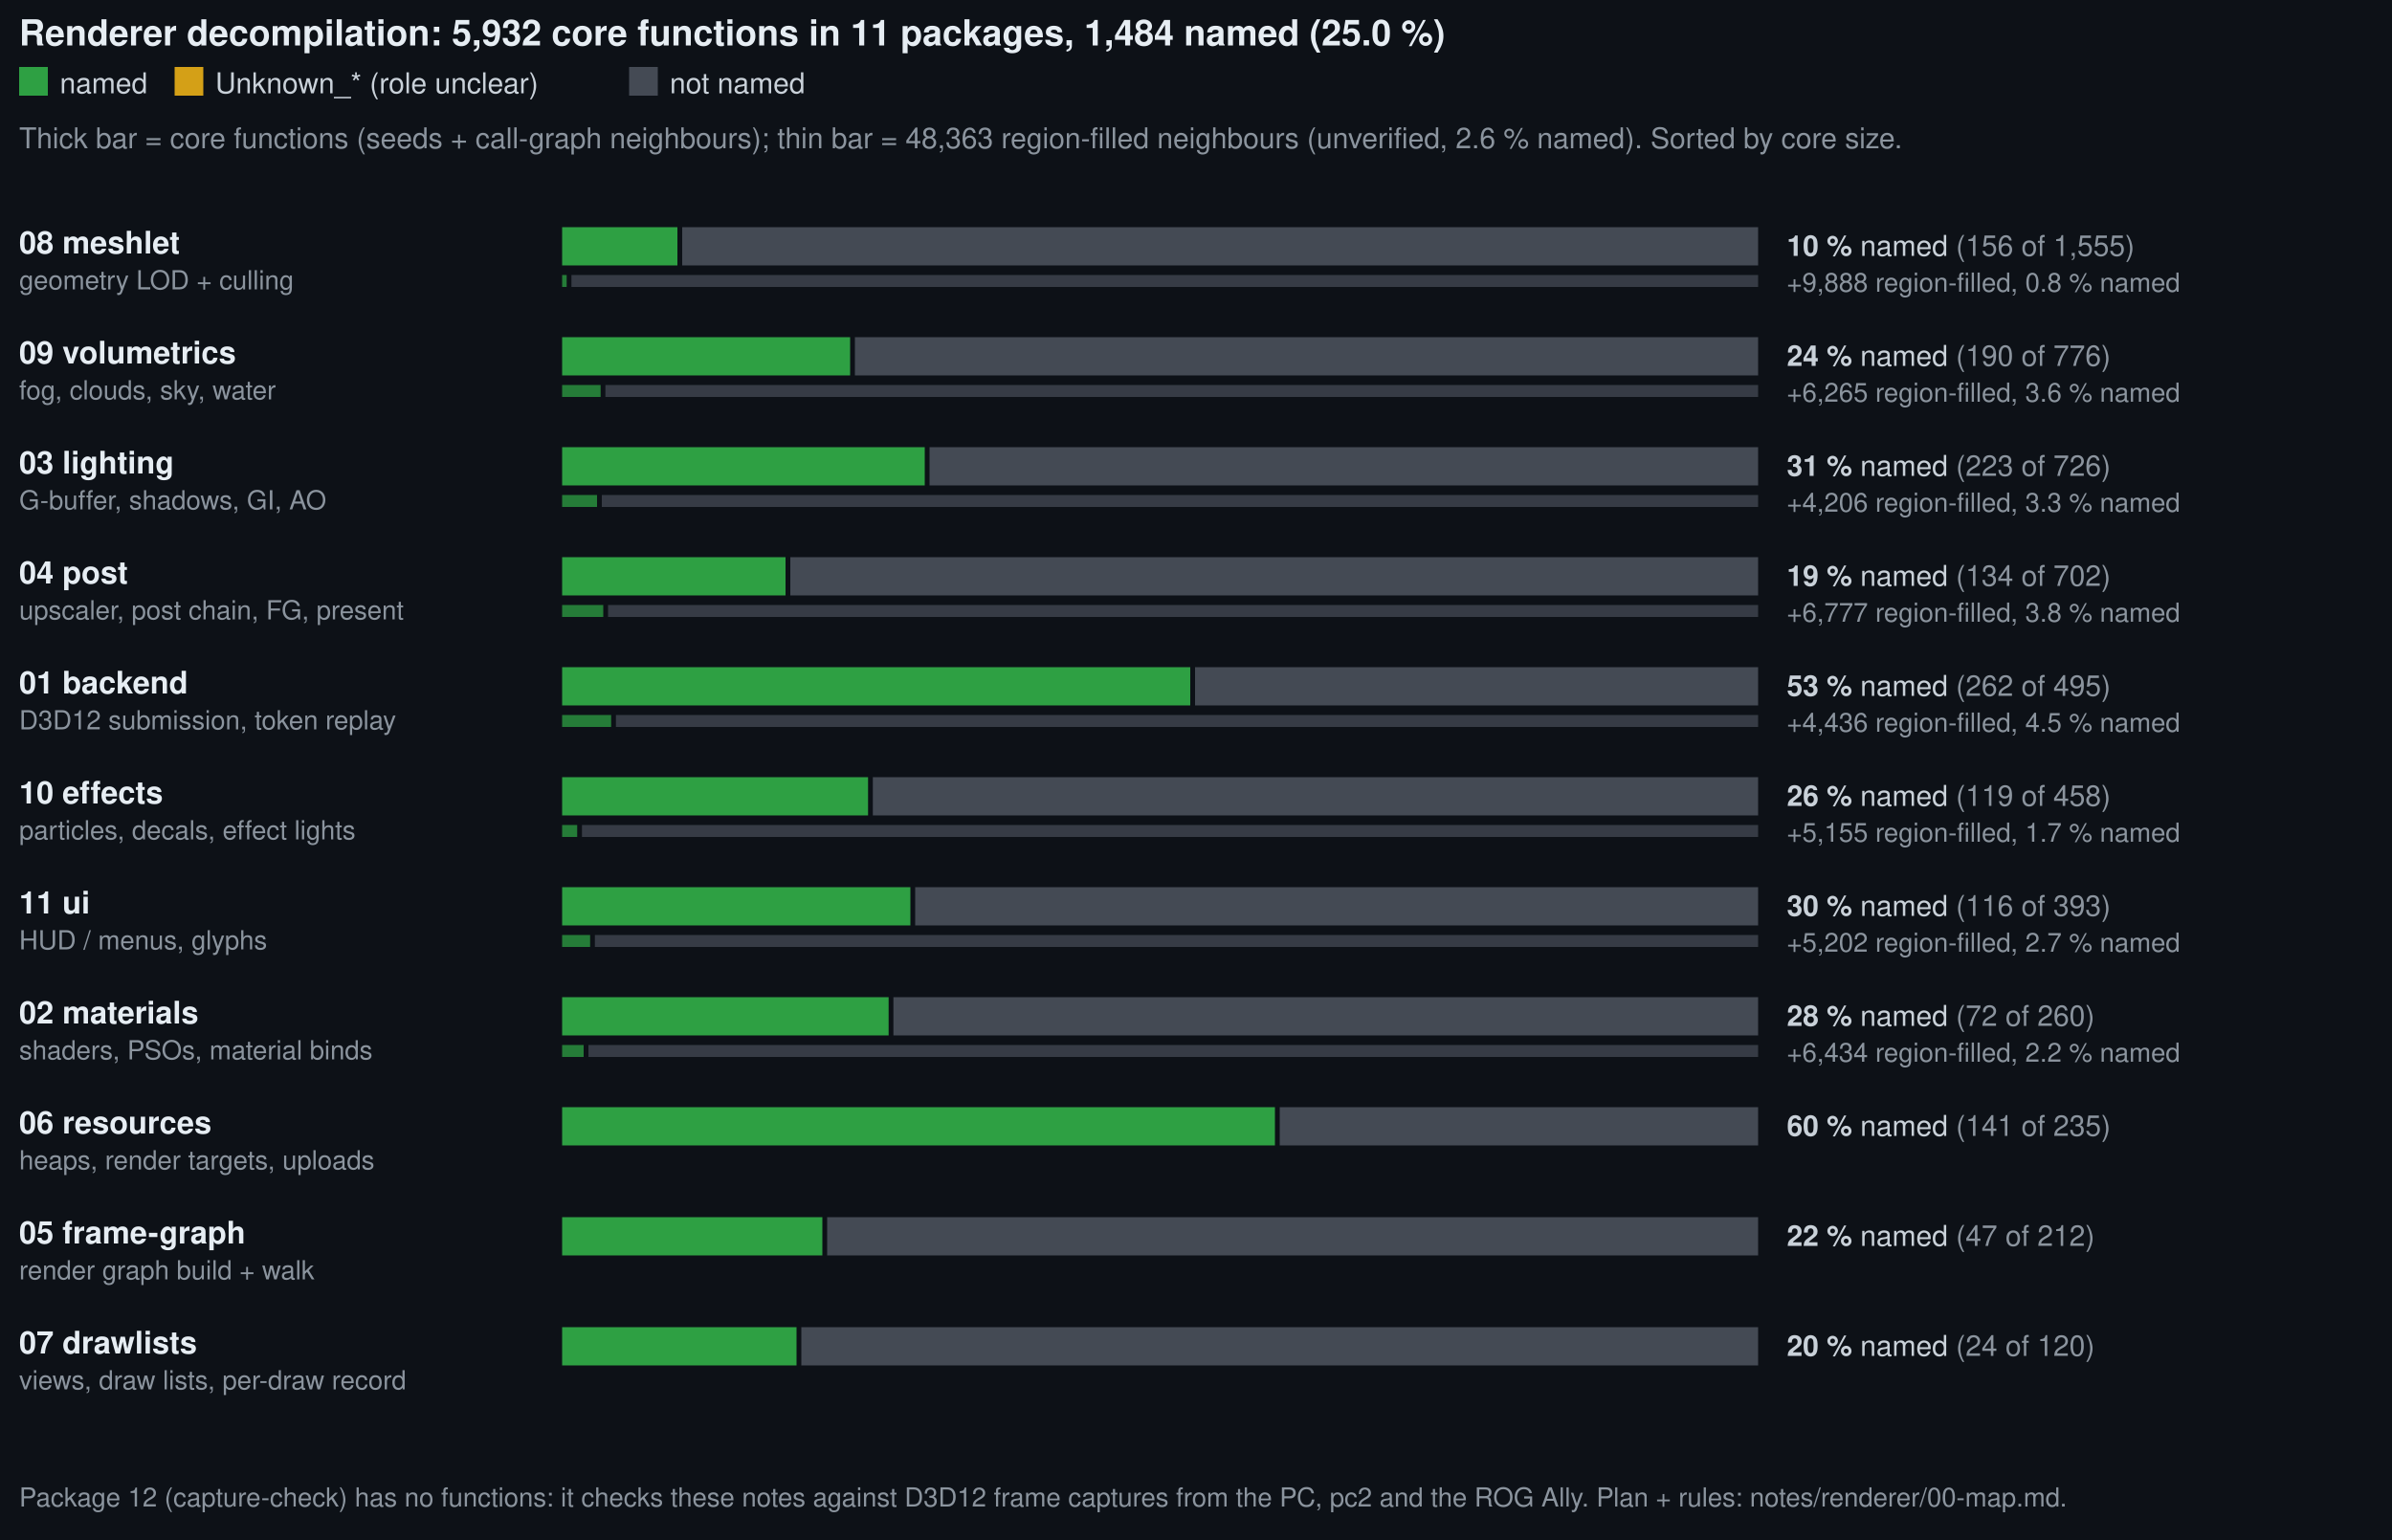
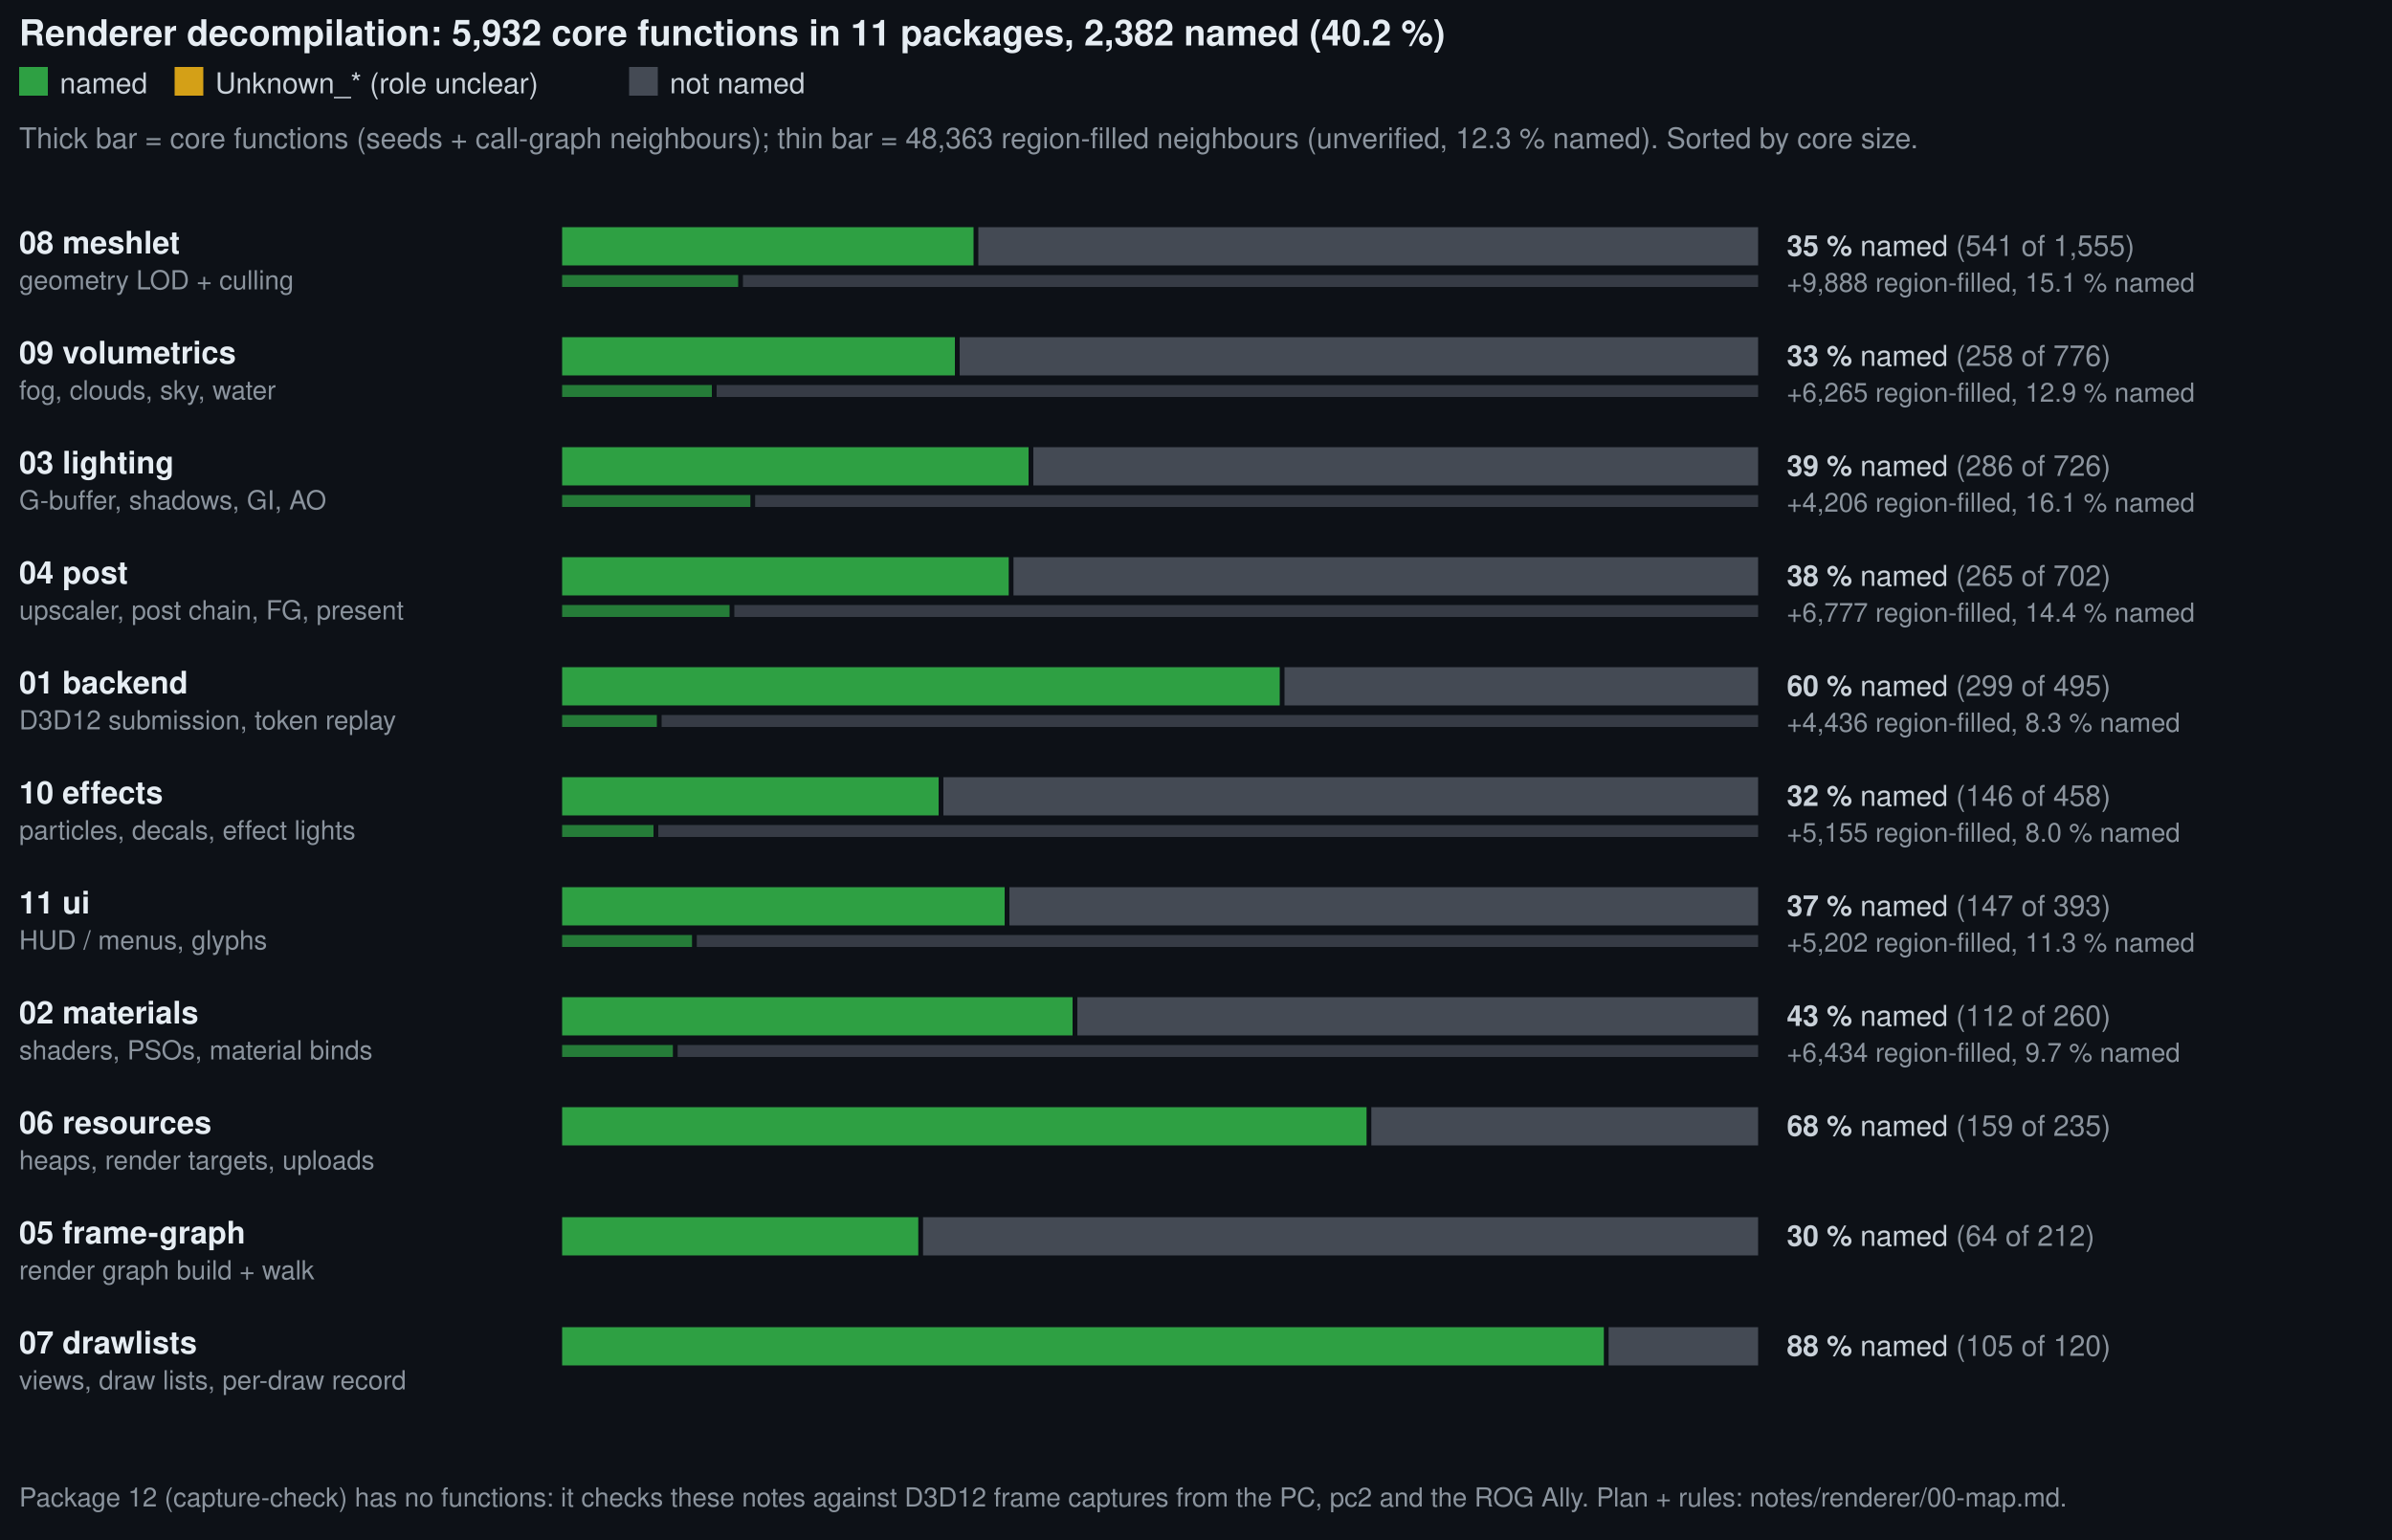
<svg xmlns="http://www.w3.org/2000/svg" viewBox="0 0 1000 644" style="width:100%;height:auto" font-family="Segoe UI,Helvetica,Arial,sans-serif">
  <rect width="100%" height="100%" fill="#0d1117" />
-   <text x="8" y="19" fill="#e6edf3" font-size="15" font-weight="700">Renderer decompilation: 5,932 core functions in 11 packages, 1,484 named (25.0 %)</text>
+   <text x="8" y="19" fill="#e6edf3" font-size="15" font-weight="700">Renderer decompilation: 5,932 core functions in 11 packages, 2,382 named (40.2 %)</text>
  <rect x="8" y="28" width="12" height="12" fill="#2ea043" />
  <text x="25" y="39" fill="#c9d1d9" font-size="12">named</text>
  <rect x="73" y="28" width="12" height="12" fill="#d4a017" />
  <text x="90" y="39" fill="#c9d1d9" font-size="12">Unknown_* (role unclear)</text>
  <rect x="263" y="28" width="12" height="12" fill="#444a54" />
  <text x="280" y="39" fill="#c9d1d9" font-size="12">not named</text>
-   <text x="8" y="62" fill="#8b949e" font-size="12">Thick bar = core functions (seeds + call-graph neighbours); thin bar = 48,363 region-filled neighbours (unverified, 2.6 % named). Sorted by core size.</text>
+   <text x="8" y="62" fill="#8b949e" font-size="12">Thick bar = core functions (seeds + call-graph neighbours); thin bar = 48,363 region-filled neighbours (unverified, 12.3 % named). Sorted by core size.</text>
  <text x="8" y="106" fill="#e6edf3" font-size="13" font-weight="600">08 meshlet</text>
  <text x="8" y="121" fill="#8b949e" font-size="11">geometry LOD + culling</text>
-   <rect x="235.0" y="95" width="48.2" height="16" fill="#2ea043" opacity="1" />
-   <rect x="285.2" y="95" width="449.8" height="16" fill="#444a54" opacity="1" />
-   <rect x="235.0" y="115" width="1.9" height="5" fill="#2ea043" opacity="0.75" />
-   <rect x="238.9" y="115" width="496.1" height="5" fill="#444a54" opacity="0.75" />
+   <rect x="235.0" y="95" width="172.0" height="16" fill="#2ea043" opacity="1" />
+   <rect x="409.0" y="95" width="326.0" height="16" fill="#444a54" opacity="1" />
+   <rect x="235.0" y="115" width="73.6" height="5" fill="#2ea043" opacity="0.75" />
+   <rect x="310.6" y="115" width="424.4" height="5" fill="#444a54" opacity="0.75" />
  <text x="747" y="107" fill="#c9d1d9" font-size="12">
-     <tspan font-weight="600">10 %</tspan> named <tspan fill="#8b949e">(156 of 1,555)</tspan>
+     <tspan font-weight="600">35 %</tspan> named <tspan fill="#8b949e">(541 of 1,555)</tspan>
  </text>
-   <text x="747" y="122" fill="#8b949e" font-size="11">+9,888 region-filled, 0.8 % named</text>
+   <text x="747" y="122" fill="#8b949e" font-size="11">+9,888 region-filled, 15.1 % named</text>
  <text x="8" y="152" fill="#e6edf3" font-size="13" font-weight="600">09 volumetrics</text>
  <text x="8" y="167" fill="#8b949e" font-size="11">fog, clouds, sky, water</text>
-   <rect x="235.0" y="141" width="120.4" height="16" fill="#2ea043" opacity="1" />
-   <rect x="357.4" y="141" width="377.6" height="16" fill="#444a54" opacity="1" />
-   <rect x="235.0" y="161" width="16.1" height="5" fill="#2ea043" opacity="0.75" />
-   <rect x="253.1" y="161" width="481.9" height="5" fill="#444a54" opacity="0.75" />
+   <rect x="235.0" y="141" width="164.2" height="16" fill="#2ea043" opacity="1" />
+   <rect x="401.2" y="141" width="333.8" height="16" fill="#444a54" opacity="1" />
+   <rect x="235.0" y="161" width="62.6" height="5" fill="#2ea043" opacity="0.75" />
+   <rect x="299.6" y="161" width="435.4" height="5" fill="#444a54" opacity="0.75" />
  <text x="747" y="153" fill="#c9d1d9" font-size="12">
-     <tspan font-weight="600">24 %</tspan> named <tspan fill="#8b949e">(190 of 776)</tspan>
+     <tspan font-weight="600">33 %</tspan> named <tspan fill="#8b949e">(258 of 776)</tspan>
  </text>
-   <text x="747" y="168" fill="#8b949e" font-size="11">+6,265 region-filled, 3.6 % named</text>
+   <text x="747" y="168" fill="#8b949e" font-size="11">+6,265 region-filled, 12.9 % named</text>
  <text x="8" y="198" fill="#e6edf3" font-size="13" font-weight="600">03 lighting</text>
  <text x="8" y="213" fill="#8b949e" font-size="11">G-buffer, shadows, GI, AO</text>
-   <rect x="235.0" y="187" width="151.6" height="16" fill="#2ea043" opacity="1" />
-   <rect x="388.6" y="187" width="346.4" height="16" fill="#444a54" opacity="1" />
-   <rect x="235.0" y="207" width="14.6" height="5" fill="#2ea043" opacity="0.75" />
-   <rect x="251.6" y="207" width="483.4" height="5" fill="#444a54" opacity="0.75" />
+   <rect x="235.0" y="187" width="195.0" height="16" fill="#2ea043" opacity="1" />
+   <rect x="432.0" y="187" width="303.0" height="16" fill="#444a54" opacity="1" />
+   <rect x="235.0" y="207" width="78.7" height="5" fill="#2ea043" opacity="0.75" />
+   <rect x="315.7" y="207" width="419.3" height="5" fill="#444a54" opacity="0.75" />
  <text x="747" y="199" fill="#c9d1d9" font-size="12">
-     <tspan font-weight="600">31 %</tspan> named <tspan fill="#8b949e">(223 of 726)</tspan>
+     <tspan font-weight="600">39 %</tspan> named <tspan fill="#8b949e">(286 of 726)</tspan>
  </text>
-   <text x="747" y="214" fill="#8b949e" font-size="11">+4,206 region-filled, 3.3 % named</text>
+   <text x="747" y="214" fill="#8b949e" font-size="11">+4,206 region-filled, 16.1 % named</text>
  <text x="8" y="244" fill="#e6edf3" font-size="13" font-weight="600">04 post</text>
  <text x="8" y="259" fill="#8b949e" font-size="11">upscaler, post chain, FG, present</text>
-   <rect x="235.0" y="233" width="93.4" height="16" fill="#2ea043" opacity="1" />
-   <rect x="330.4" y="233" width="404.6" height="16" fill="#444a54" opacity="1" />
-   <rect x="235.0" y="253" width="17.2" height="5" fill="#2ea043" opacity="0.75" />
-   <rect x="254.2" y="253" width="480.8" height="5" fill="#444a54" opacity="0.75" />
+   <rect x="235.0" y="233" width="186.7" height="16" fill="#2ea043" opacity="1" />
+   <rect x="423.7" y="233" width="311.3" height="16" fill="#444a54" opacity="1" />
+   <rect x="235.0" y="253" width="70.0" height="5" fill="#2ea043" opacity="0.75" />
+   <rect x="307.0" y="253" width="428.0" height="5" fill="#444a54" opacity="0.75" />
  <text x="747" y="245" fill="#c9d1d9" font-size="12">
-     <tspan font-weight="600">19 %</tspan> named <tspan fill="#8b949e">(134 of 702)</tspan>
+     <tspan font-weight="600">38 %</tspan> named <tspan fill="#8b949e">(265 of 702)</tspan>
  </text>
-   <text x="747" y="260" fill="#8b949e" font-size="11">+6,777 region-filled, 3.8 % named</text>
+   <text x="747" y="260" fill="#8b949e" font-size="11">+6,777 region-filled, 14.4 % named</text>
  <text x="8" y="290" fill="#e6edf3" font-size="13" font-weight="600">01 backend</text>
  <text x="8" y="305" fill="#8b949e" font-size="11">D3D12 submission, token replay</text>
-   <rect x="235.0" y="279" width="262.6" height="16" fill="#2ea043" opacity="1" />
-   <rect x="499.6" y="279" width="235.4" height="16" fill="#444a54" opacity="1" />
-   <rect x="235.0" y="299" width="20.5" height="5" fill="#2ea043" opacity="0.75" />
-   <rect x="257.5" y="299" width="477.5" height="5" fill="#444a54" opacity="0.75" />
+   <rect x="235.0" y="279" width="300.0" height="16" fill="#2ea043" opacity="1" />
+   <rect x="537.0" y="279" width="198.0" height="16" fill="#444a54" opacity="1" />
+   <rect x="235.0" y="299" width="39.6" height="5" fill="#2ea043" opacity="0.75" />
+   <rect x="276.6" y="299" width="458.4" height="5" fill="#444a54" opacity="0.75" />
  <text x="747" y="291" fill="#c9d1d9" font-size="12">
-     <tspan font-weight="600">53 %</tspan> named <tspan fill="#8b949e">(262 of 495)</tspan>
+     <tspan font-weight="600">60 %</tspan> named <tspan fill="#8b949e">(299 of 495)</tspan>
  </text>
-   <text x="747" y="306" fill="#8b949e" font-size="11">+4,436 region-filled, 4.5 % named</text>
+   <text x="747" y="306" fill="#8b949e" font-size="11">+4,436 region-filled, 8.3 % named</text>
  <text x="8" y="336" fill="#e6edf3" font-size="13" font-weight="600">10 effects</text>
  <text x="8" y="351" fill="#8b949e" font-size="11">particles, decals, effect lights</text>
-   <rect x="235.0" y="325" width="127.9" height="16" fill="#2ea043" opacity="1" />
-   <rect x="364.9" y="325" width="370.1" height="16" fill="#444a54" opacity="1" />
-   <rect x="235.0" y="345" width="6.3" height="5" fill="#2ea043" opacity="0.75" />
-   <rect x="243.3" y="345" width="491.7" height="5" fill="#444a54" opacity="0.75" />
+   <rect x="235.0" y="325" width="157.4" height="16" fill="#2ea043" opacity="1" />
+   <rect x="394.4" y="325" width="340.6" height="16" fill="#444a54" opacity="1" />
+   <rect x="235.0" y="345" width="38.2" height="5" fill="#2ea043" opacity="0.75" />
+   <rect x="275.2" y="345" width="459.8" height="5" fill="#444a54" opacity="0.75" />
  <text x="747" y="337" fill="#c9d1d9" font-size="12">
-     <tspan font-weight="600">26 %</tspan> named <tspan fill="#8b949e">(119 of 458)</tspan>
+     <tspan font-weight="600">32 %</tspan> named <tspan fill="#8b949e">(146 of 458)</tspan>
  </text>
-   <text x="747" y="352" fill="#8b949e" font-size="11">+5,155 region-filled, 1.7 % named</text>
+   <text x="747" y="352" fill="#8b949e" font-size="11">+5,155 region-filled, 8.0 % named</text>
  <text x="8" y="382" fill="#e6edf3" font-size="13" font-weight="600">11 ui</text>
  <text x="8" y="397" fill="#8b949e" font-size="11">HUD / menus, glyphs</text>
-   <rect x="235.0" y="371" width="145.6" height="16" fill="#2ea043" opacity="1" />
-   <rect x="382.6" y="371" width="352.4" height="16" fill="#444a54" opacity="1" />
-   <rect x="235.0" y="391" width="11.7" height="5" fill="#2ea043" opacity="0.75" />
-   <rect x="248.7" y="391" width="486.3" height="5" fill="#444a54" opacity="0.75" />
+   <rect x="235.0" y="371" width="185.0" height="16" fill="#2ea043" opacity="1" />
+   <rect x="422.0" y="371" width="313.0" height="16" fill="#444a54" opacity="1" />
+   <rect x="235.0" y="391" width="54.3" height="5" fill="#2ea043" opacity="0.75" />
+   <rect x="291.3" y="391" width="443.7" height="5" fill="#444a54" opacity="0.75" />
  <text x="747" y="383" fill="#c9d1d9" font-size="12">
-     <tspan font-weight="600">30 %</tspan> named <tspan fill="#8b949e">(116 of 393)</tspan>
+     <tspan font-weight="600">37 %</tspan> named <tspan fill="#8b949e">(147 of 393)</tspan>
  </text>
-   <text x="747" y="398" fill="#8b949e" font-size="11">+5,202 region-filled, 2.7 % named</text>
+   <text x="747" y="398" fill="#8b949e" font-size="11">+5,202 region-filled, 11.3 % named</text>
  <text x="8" y="428" fill="#e6edf3" font-size="13" font-weight="600">02 materials</text>
  <text x="8" y="443" fill="#8b949e" font-size="11">shaders, PSOs, material binds</text>
-   <rect x="235.0" y="417" width="136.5" height="16" fill="#2ea043" opacity="1" />
-   <rect x="373.5" y="417" width="361.5" height="16" fill="#444a54" opacity="1" />
-   <rect x="235.0" y="437" width="9.0" height="5" fill="#2ea043" opacity="0.75" />
-   <rect x="246.0" y="437" width="489.0" height="5" fill="#444a54" opacity="0.75" />
+   <rect x="235.0" y="417" width="213.4" height="16" fill="#2ea043" opacity="1" />
+   <rect x="450.4" y="417" width="284.6" height="16" fill="#444a54" opacity="1" />
+   <rect x="235.0" y="437" width="46.3" height="5" fill="#2ea043" opacity="0.75" />
+   <rect x="283.3" y="437" width="451.7" height="5" fill="#444a54" opacity="0.75" />
  <text x="747" y="429" fill="#c9d1d9" font-size="12">
-     <tspan font-weight="600">28 %</tspan> named <tspan fill="#8b949e">(72 of 260)</tspan>
+     <tspan font-weight="600">43 %</tspan> named <tspan fill="#8b949e">(112 of 260)</tspan>
  </text>
-   <text x="747" y="444" fill="#8b949e" font-size="11">+6,434 region-filled, 2.2 % named</text>
+   <text x="747" y="444" fill="#8b949e" font-size="11">+6,434 region-filled, 9.7 % named</text>
  <text x="8" y="474" fill="#e6edf3" font-size="13" font-weight="600">06 resources</text>
  <text x="8" y="489" fill="#8b949e" font-size="11">heaps, render targets, uploads</text>
-   <rect x="235.0" y="463" width="298.0" height="16" fill="#2ea043" opacity="1" />
-   <rect x="535.0" y="463" width="200.0" height="16" fill="#444a54" opacity="1" />
+   <rect x="235.0" y="463" width="336.3" height="16" fill="#2ea043" opacity="1" />
+   <rect x="573.3" y="463" width="161.7" height="16" fill="#444a54" opacity="1" />
  <text x="747" y="475" fill="#c9d1d9" font-size="12">
-     <tspan font-weight="600">60 %</tspan> named <tspan fill="#8b949e">(141 of 235)</tspan>
+     <tspan font-weight="600">68 %</tspan> named <tspan fill="#8b949e">(159 of 235)</tspan>
  </text>
  <text x="8" y="520" fill="#e6edf3" font-size="13" font-weight="600">05 frame-graph</text>
  <text x="8" y="535" fill="#8b949e" font-size="11">render graph build + walk</text>
-   <rect x="235.0" y="509" width="108.8" height="16" fill="#2ea043" opacity="1" />
-   <rect x="345.8" y="509" width="389.2" height="16" fill="#444a54" opacity="1" />
+   <rect x="235.0" y="509" width="148.9" height="16" fill="#2ea043" opacity="1" />
+   <rect x="385.9" y="509" width="349.1" height="16" fill="#444a54" opacity="1" />
  <text x="747" y="521" fill="#c9d1d9" font-size="12">
-     <tspan font-weight="600">22 %</tspan> named <tspan fill="#8b949e">(47 of 212)</tspan>
+     <tspan font-weight="600">30 %</tspan> named <tspan fill="#8b949e">(64 of 212)</tspan>
  </text>
  <text x="8" y="566" fill="#e6edf3" font-size="13" font-weight="600">07 drawlists</text>
  <text x="8" y="581" fill="#8b949e" font-size="11">views, draw lists, per-draw record</text>
-   <rect x="235.0" y="555" width="98.0" height="16" fill="#2ea043" opacity="1" />
-   <rect x="335.0" y="555" width="400.0" height="16" fill="#444a54" opacity="1" />
+   <rect x="235.0" y="555" width="435.5" height="16" fill="#2ea043" opacity="1" />
+   <rect x="672.5" y="555" width="62.5" height="16" fill="#444a54" opacity="1" />
  <text x="747" y="567" fill="#c9d1d9" font-size="12">
-     <tspan font-weight="600">20 %</tspan> named <tspan fill="#8b949e">(24 of 120)</tspan>
+     <tspan font-weight="600">88 %</tspan> named <tspan fill="#8b949e">(105 of 120)</tspan>
  </text>
  <text x="8" y="630" fill="#8b949e" font-size="11">Package 12 (capture-check) has no functions: it checks these notes against D3D12 frame captures from the PC, pc2 and the ROG Ally. Plan + rules: notes/renderer/00-map.md.</text>
</svg>
